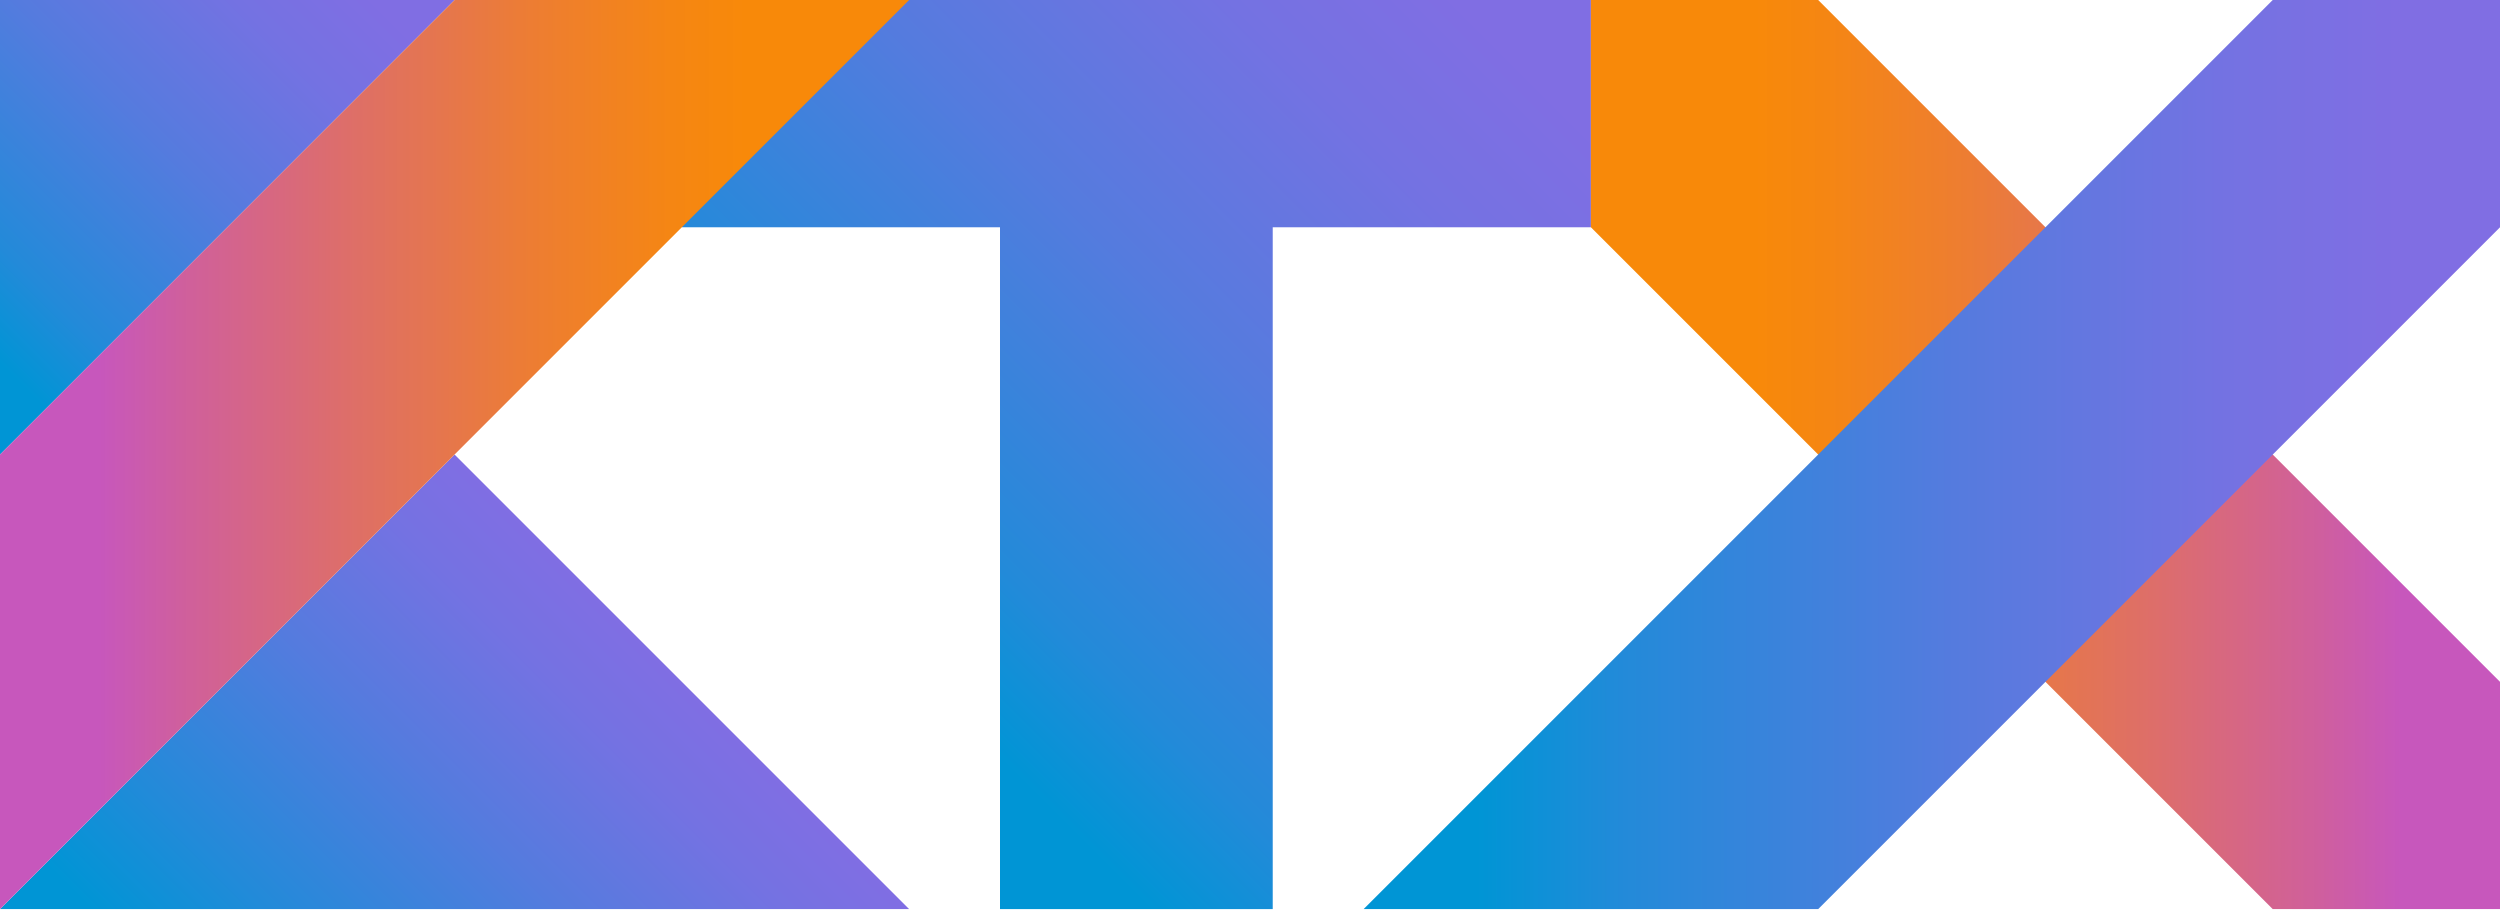
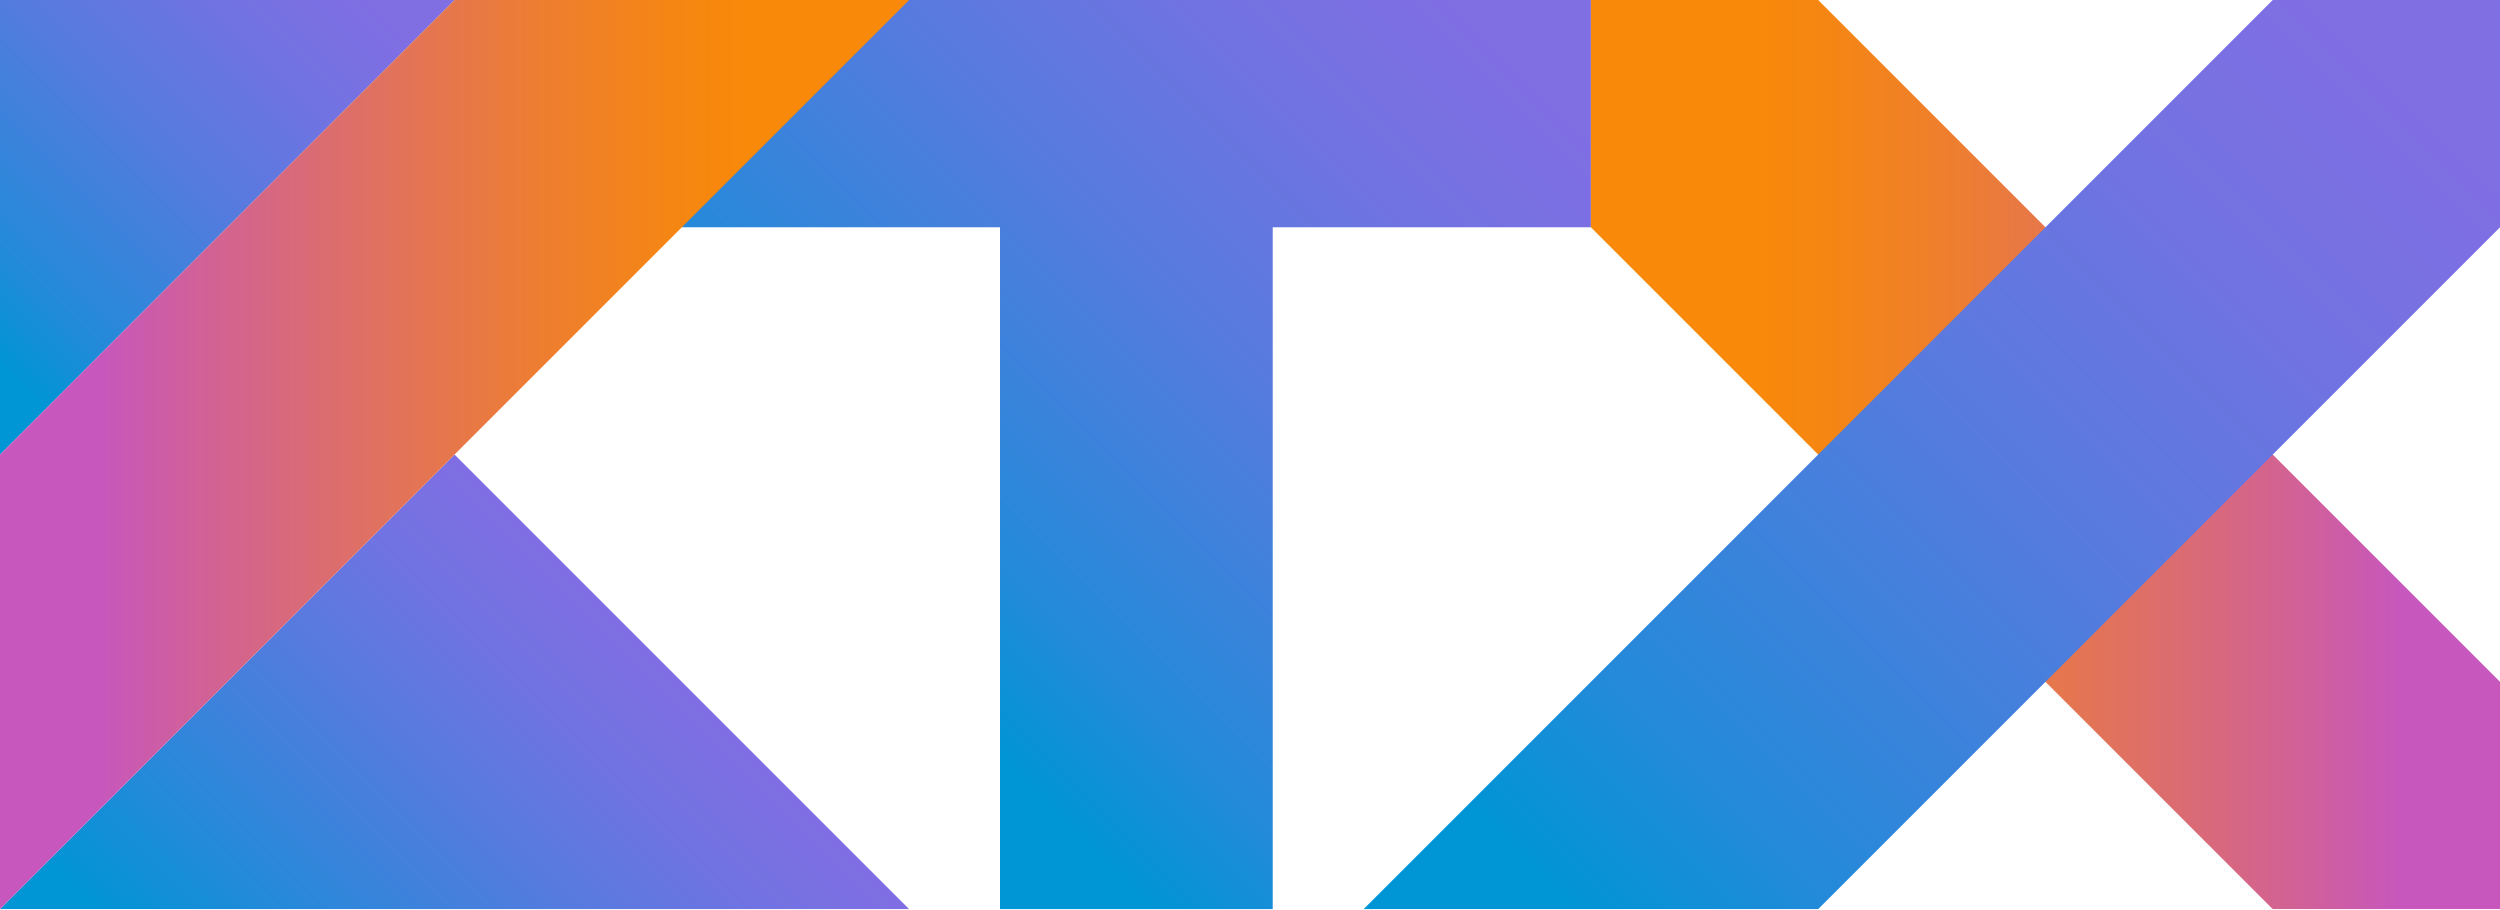
<svg xmlns="http://www.w3.org/2000/svg" xmlns:xlink="http://www.w3.org/1999/xlink" id="svg3336" viewBox="0 0 550 200">
  <defs>
    <style>.cls-1{fill:url(#New_Gradient_Swatch_5);}.cls-2{fill:url(#New_Gradient_Swatch_1);}.cls-3{fill:url(#New_Gradient_Swatch_4);}.cls-4{fill:url(#New_Gradient_Swatch_5-2);}.cls-5{fill:url(#New_Gradient_Swatch_5-3);}.cls-6{fill:url(#New_Gradient_Swatch_1-2);}</style>
    <linearGradient id="New_Gradient_Swatch_5" x1="167.5" y1="147.5" x2="332.5" y2="-17.5" gradientUnits="userSpaceOnUse">
      <stop offset="0.1" stop-color="#0095d5" />
      <stop offset="0.23" stop-color="#238ad9" />
      <stop offset="0.52" stop-color="#557bde" />
      <stop offset="0.76" stop-color="#7472e2" />
      <stop offset="0.91" stop-color="#806ee3" />
    </linearGradient>
    <linearGradient id="New_Gradient_Swatch_1" x1="550" y1="100" x2="350" y2="100" gradientUnits="userSpaceOnUse">
      <stop offset="0.11" stop-color="#c757bc" />
      <stop offset="0.21" stop-color="#d0609a" />
      <stop offset="0.43" stop-color="#e1725c" />
      <stop offset="0.6" stop-color="#ee7e2f" />
      <stop offset="0.74" stop-color="#f58613" />
      <stop offset="0.82" stop-color="#f88909" />
    </linearGradient>
    <linearGradient id="New_Gradient_Swatch_4" x1="50" y1="250" x2="150" y2="150" gradientUnits="userSpaceOnUse">
      <stop offset="0.1" stop-color="#0095d5" />
      <stop offset="0.3" stop-color="#238ad9" />
      <stop offset="0.62" stop-color="#557bde" />
      <stop offset="0.86" stop-color="#7472e2" />
      <stop offset="1" stop-color="#806ee3" />
    </linearGradient>
    <linearGradient id="New_Gradient_Swatch_5-2" x1="-25" y1="75" x2="75" y2="-25" xlink:href="#New_Gradient_Swatch_5" />
-     <linearGradient id="New_Gradient_Swatch_5-3" x1="300" y1="100" x2="550" y2="100" xlink:href="#New_Gradient_Swatch_5" />
+     <linearGradient id="New_Gradient_Swatch_5-3" x1="325" y1="225" x2="550" y2="0" xlink:href="#New_Gradient_Swatch_5" />
    <linearGradient id="New_Gradient_Swatch_1-2" x1="0" y1="100" x2="200" y2="100" xlink:href="#New_Gradient_Swatch_1" />
  </defs>
  <g id="layer1">
    <polyline class="cls-1" points="350 0 150 0 150 50 220 50 220 200 280 200 280 50 350 50" />
    <path id="rect4208-6" class="cls-2" d="M350,0V50L500,200h50V150L400,0Z" transform="translate(0 0)" />
    <path id="rect3350" class="cls-3" d="M100,100,200,200H0" transform="translate(0 0)" />
    <path id="rect3350-2" data-name="rect3350" class="cls-4" d="M0,100V0H100" transform="translate(0 0)" />
    <path id="rect4208" class="cls-5" d="M550,0V50L400,200H300L500,0Z" transform="translate(0 0)" />
    <path id="rect4163" class="cls-6" d="M100,0H200L0,200V100Z" transform="translate(0 0)" />
  </g>
</svg>
